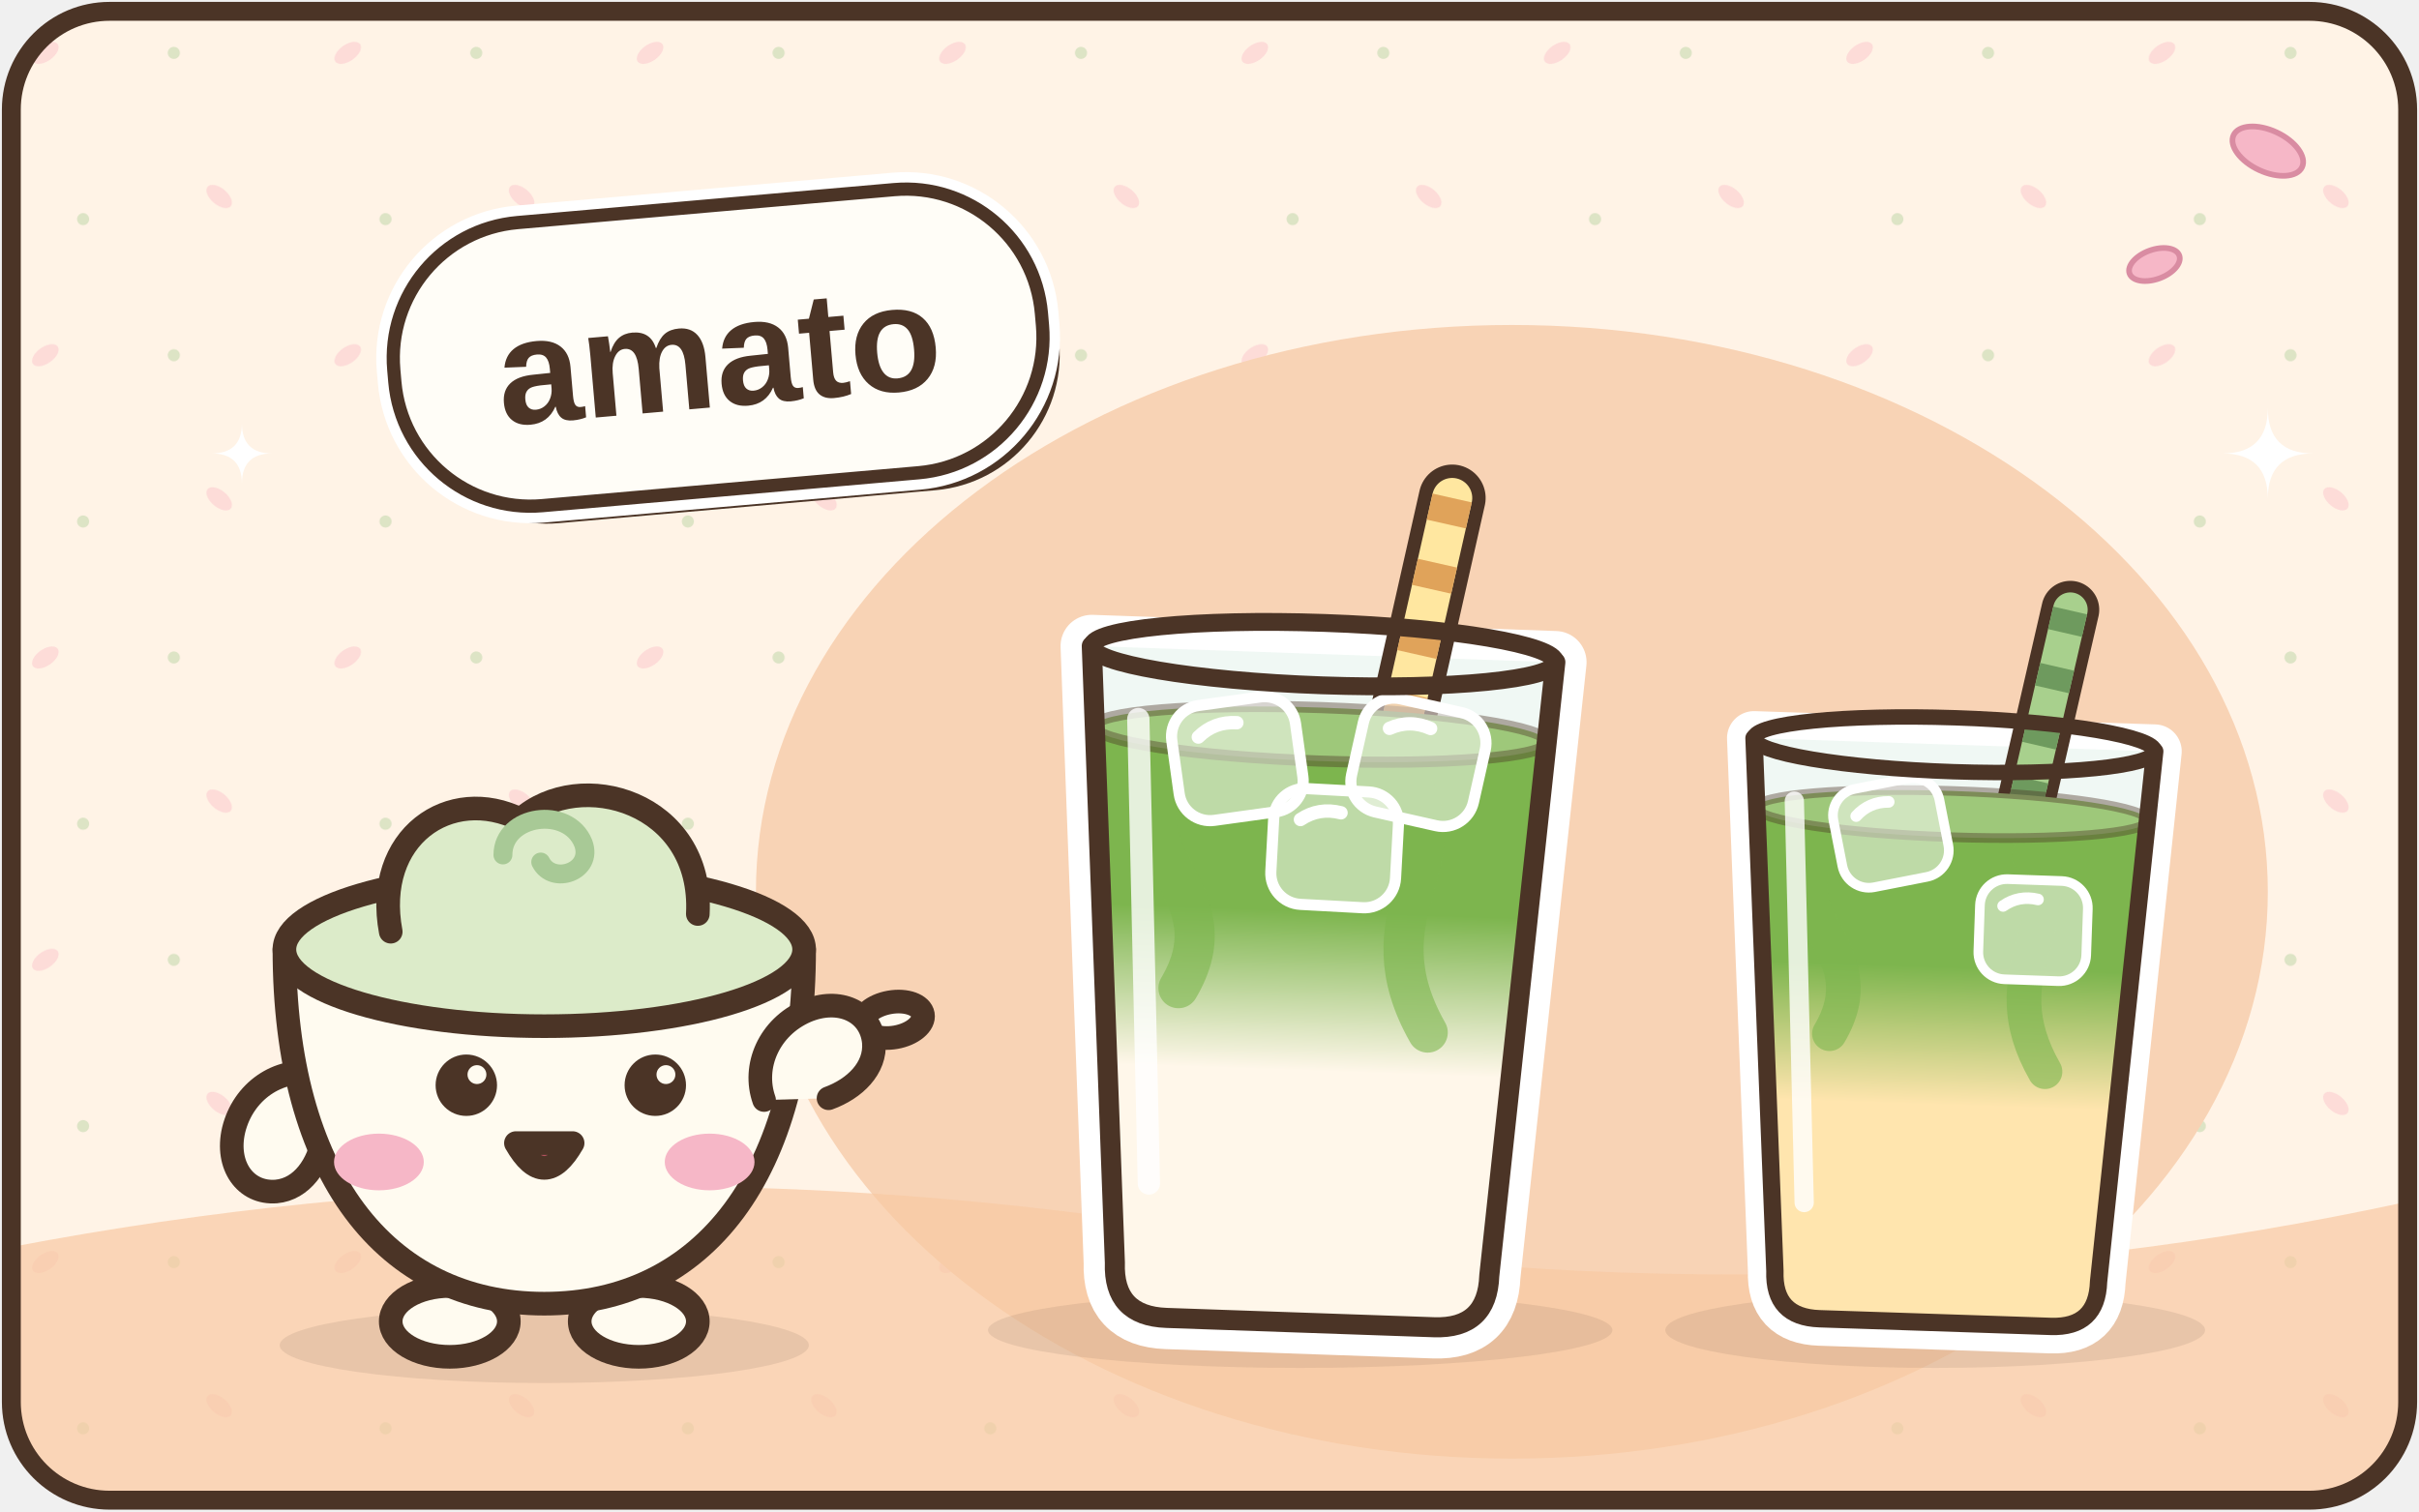
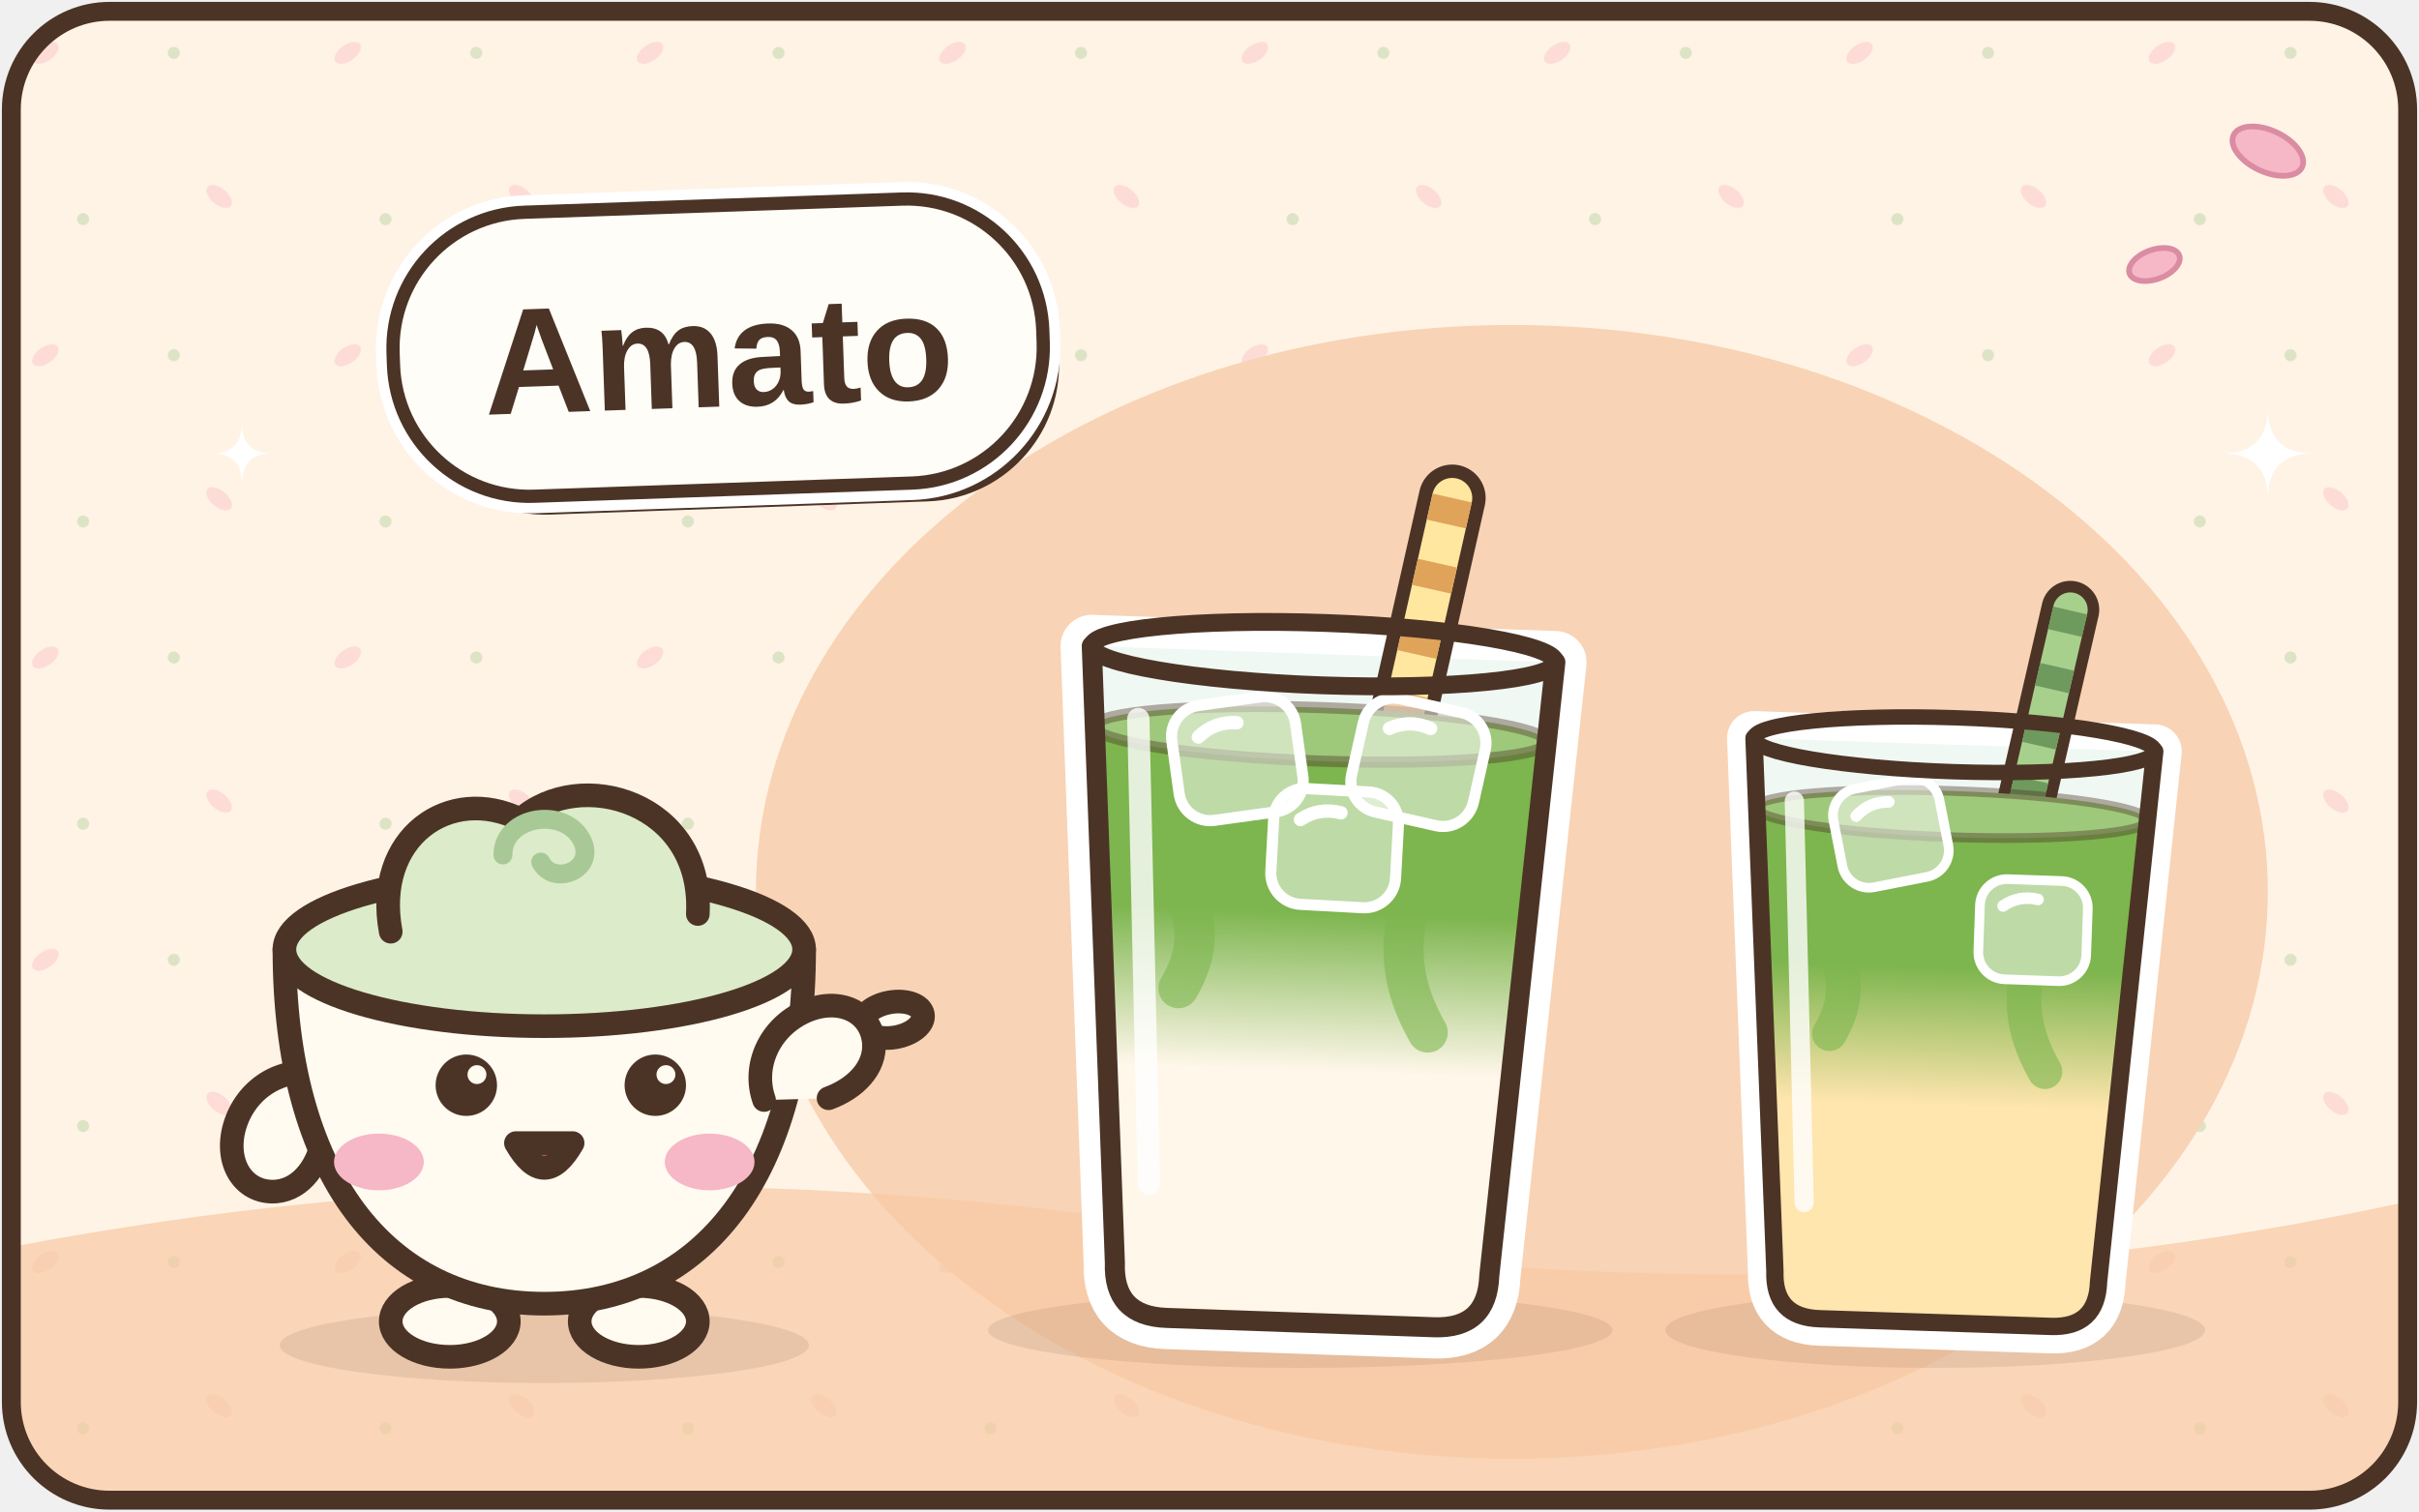
- <svg xmlns="http://www.w3.org/2000/svg" viewBox="0 0 640 400" width="640" height="400" class="art-event" role="img" aria-label="amato" font-family="'M PLUS Rounded 1c', ui-rounded, 'Hiragino Maru Gothic ProN', 'Arial Rounded MT Bold', Nunito, Arial, sans-serif">
+ <svg xmlns="http://www.w3.org/2000/svg" viewBox="0 0 640 400" width="640" height="400" class="art-event" role="img" aria-label="Amato" font-family="'M PLUS Rounded 1c', ui-rounded, 'Hiragino Maru Gothic ProN', 'Arial Rounded MT Bold', Nunito, Arial, sans-serif">
  <defs>
    <pattern id="e86gtf2p" width="80" height="80" patternUnits="userSpaceOnUse">
      <g fill="#F6A3B8" fill-opacity=".3">
        <ellipse cx="12" cy="14" rx="4" ry="2.2" transform="rotate(-35 12 14)" />
        <ellipse cx="58" cy="52" rx="4" ry="2.2" transform="rotate(40 58 52)" />
      </g>
      <g fill="#8CBF7A" fill-opacity=".3">
        <circle cx="46" cy="14" r="1.6" />
        <circle cx="22" cy="58" r="1.6" />
      </g>
    </pattern>
    <linearGradient id="e86gtf2d0l" gradientUnits="userSpaceOnUse" x1="0" x2="0" y1="-132" y2="-4">
      <stop offset="0%" stop-color="#7DB54E" />
      <stop offset="31%" stop-color="#7DB54E" />
      <stop offset="59%" stop-color="#FFF7EA" />
      <stop offset="100%" stop-color="#FFF7EA" />
    </linearGradient>
    <clipPath id="e86gtf2d0c">
      <path d="M-52 -150L-42 -12Q-42 0 -30 0L30 0Q42 0 42 -12L52 -150Z" />
    </clipPath>
    <linearGradient id="e86gtf2d1l" gradientUnits="userSpaceOnUse" x1="0" x2="0" y1="-132" y2="-4">
      <stop offset="0%" stop-color="#7DB54E" />
      <stop offset="31%" stop-color="#7DB54E" />
      <stop offset="59%" stop-color="#FFE5AE" />
      <stop offset="100%" stop-color="#FFE5AE" />
    </linearGradient>
    <clipPath id="e86gtf2d1c">
      <path d="M-52 -150L-42 -12Q-42 0 -30 0L30 0Q42 0 42 -12L52 -150Z" />
    </clipPath>
  </defs>
  <rect x="3" y="3" width="634" height="394" rx="26" fill="#FFF3E6" class="art-bg" />
  <rect x="3" y="3" width="634" height="394" rx="26" fill="url(#e86gtf2p)" />
  <ellipse cx="400" cy="236" rx="200" ry="150" fill="#F8D3B5" />
  <path d="M3 330Q160 300 320 326 T 637 318L637 371Q637 397 611 397L29 397Q3 397 3 371Z" fill="#F8C9A2" opacity="0.7" />
  <ellipse cx="344" cy="352" rx="82.6" ry="10" fill="#4B3426" opacity="0.1" />
  <g transform="translate(344 350) rotate(2) scale(1.18)">
    <path d="M-52 -150L-42 -12Q-42 0 -30 0L30 0Q42 0 42 -12L52 -150Z" fill="#FFFFFF" stroke="#FFFFFF" stroke-width="14" stroke-linejoin="round" />
    <path d="M-52 -150L-42 -12Q-42 0 -30 0L30 0Q42 0 42 -12L52 -150Z" fill="#EEF7F3" fill-opacity="0.9" />
    <path d="M-4.2 -18L27.6 -186" fill="none" stroke="#4B3426" stroke-width="15" stroke-linecap="round" stroke-linejoin="round" />
    <path d="M-4.2 -18L27.6 -186" fill="none" stroke="#FFE7A0" stroke-width="9" stroke-linecap="round" stroke-linejoin="round" />
    <path d="M-4.2 -18L27.6 -186" fill="none" stroke="#E0A35A" stroke-width="9" stroke-linecap="butt" stroke-linejoin="round" stroke-dasharray="6 9" />
    <g clip-path="url(#e86gtf2d0c)">
      <rect x="-80" y="-132" width="160" height="132" fill="url(#e86gtf2d0l)" />
      <path d="M-33.9 -122 c -10 20 16 26 4 48M20.3 -122 c 12 18 -10 30 6 56" fill="none" stroke="#7DB54E" stroke-width="9" stroke-linecap="round" stroke-linejoin="round" opacity="0.6" />
      <ellipse cx="0" cy="-132" rx="50.8" ry="6" fill="#9EC87A" stroke="#4B3426" stroke-width="2.5" stroke-opacity="0.4" />
      <rect x="-32.5" y="-138.9" width="28" height="26" rx="7" transform="rotate(-9.9 -18.5 -125.9)" fill="#FFFFFF" fill-opacity="0.5" stroke="#FFFFFF" stroke-width="2.5" stroke-opacity="1" />
      <path d="M-26.5 -131.9 q 4 -3 9 -2" transform="rotate(-9.9 -18.5 -125.9)" fill="none" stroke="#FFFFFF" stroke-width="3" stroke-linecap="round" stroke-linejoin="round" />
      <rect x="-10" y="-119.6" width="28" height="26" rx="7" transform="rotate(1.1 4 -106.6)" fill="#FFFFFF" fill-opacity="0.5" stroke="#FFFFFF" stroke-width="2.5" stroke-opacity="1" />
      <path d="M-4 -112.6 q 4 -3 9 -2" transform="rotate(1.1 4 -106.6)" fill="none" stroke="#FFFFFF" stroke-width="3" stroke-linecap="round" stroke-linejoin="round" />
      <rect x="8.1" y="-139.5" width="28" height="26" rx="7" transform="rotate(10.7 22.1 -126.5)" fill="#FFFFFF" fill-opacity="0.5" stroke="#FFFFFF" stroke-width="2.5" stroke-opacity="1" />
      <path d="M14.1 -132.5 q 4 -3 9 -2" transform="rotate(10.7 22.1 -126.5)" fill="none" stroke="#FFFFFF" stroke-width="3" stroke-linecap="round" stroke-linejoin="round" />
    </g>
    <path d="M-35 -30L-41 -134" fill="none" stroke="#FFFFFF" stroke-width="5" stroke-linecap="round" stroke-linejoin="round" opacity="0.8" />
    <path d="M-52 -150L-42 -12Q-42 0 -30 0L30 0Q42 0 42 -12L52 -150" fill="none" stroke="#4B3426" stroke-width="4.5" stroke-linecap="round" stroke-linejoin="round" />
    <ellipse cx="0" cy="-150" rx="52" ry="7" fill="none" stroke="#4B3426" stroke-width="4" />
  </g>
  <ellipse cx="512" cy="352" rx="71.4" ry="10" fill="#4B3426" opacity="0.1" />
  <g transform="translate(512 350) rotate(1.9) scale(1.02)">
    <path d="M-52 -150L-42 -12Q-42 0 -30 0L30 0Q42 0 42 -12L52 -150Z" fill="#FFFFFF" stroke="#FFFFFF" stroke-width="14" stroke-linejoin="round" />
    <path d="M-52 -150L-42 -12Q-42 0 -30 0L30 0Q42 0 42 -12L52 -150Z" fill="#EEF7F3" fill-opacity="0.9" />
    <path d="M-4 -18L28.9 -186" fill="none" stroke="#4B3426" stroke-width="15" stroke-linecap="round" stroke-linejoin="round" />
    <path d="M-4 -18L28.9 -186" fill="none" stroke="#A8D08D" stroke-width="9" stroke-linecap="round" stroke-linejoin="round" />
    <path d="M-4 -18L28.9 -186" fill="none" stroke="#6E9A5E" stroke-width="9" stroke-linecap="butt" stroke-linejoin="round" stroke-dasharray="6 9" />
    <g clip-path="url(#e86gtf2d1c)">
      <rect x="-80" y="-132" width="160" height="132" fill="url(#e86gtf2d1l)" />
      <path d="M-33.9 -122 c -10 20 16 26 4 48M20.3 -122 c 12 18 -10 30 6 56" fill="none" stroke="#7DB54E" stroke-width="9" stroke-linecap="round" stroke-linejoin="round" opacity="0.6" />
      <ellipse cx="0" cy="-132" rx="50.8" ry="6" fill="#9EC87A" stroke="#4B3426" stroke-width="2.5" stroke-opacity="0.4" />
      <rect x="-29.7" y="-139.6" width="28" height="26" rx="7" transform="rotate(-13 -15.7 -126.6)" fill="#FFFFFF" fill-opacity="0.5" stroke="#FFFFFF" stroke-width="2.5" stroke-opacity="1" />
      <path d="M-23.7 -132.6 q 4 -3 9 -2" transform="rotate(-13 -15.7 -126.6)" fill="none" stroke="#FFFFFF" stroke-width="3" stroke-linecap="round" stroke-linejoin="round" />
      <rect x="8" y="-115.6" width="28" height="26" rx="7" transform="rotate(0.1 22 -102.6)" fill="#FFFFFF" fill-opacity="0.5" stroke="#FFFFFF" stroke-width="2.5" stroke-opacity="1" />
      <path d="M14 -108.6 q 4 -3 9 -2" transform="rotate(0.1 22 -102.6)" fill="none" stroke="#FFFFFF" stroke-width="3" stroke-linecap="round" stroke-linejoin="round" />
    </g>
    <path d="M-35 -30L-41 -134" fill="none" stroke="#FFFFFF" stroke-width="5" stroke-linecap="round" stroke-linejoin="round" opacity="0.8" />
    <path d="M-52 -150L-42 -12Q-42 0 -30 0L30 0Q42 0 42 -12L52 -150" fill="none" stroke="#4B3426" stroke-width="4.5" stroke-linecap="round" stroke-linejoin="round" />
    <ellipse cx="0" cy="-150" rx="52" ry="7" fill="none" stroke="#4B3426" stroke-width="4" />
  </g>
  <ellipse cx="144" cy="356" rx="70" ry="10" fill="#4B3426" opacity="0.1" />
  <g transform="translate(44 170) scale(3.125)">
    <path class="m-o m-c m-arm-l" stroke="#4B3426" stroke-width="2" stroke-linejoin="round" stroke-linecap="round" fill="#FFFBF0" d="M12.5 36.5c-3-.5-6 1.5-6.8 4.8-.7 3 1 5.4 3.6 5.2 2.2-.2 3.6-2.3 4-4.6" />
    <g class="m-feet">
      <ellipse class="m-o m-c m-foot-l" stroke="#4B3426" stroke-width="2" stroke-linejoin="round" stroke-linecap="round" fill="#FFFBF0" cx="24" cy="57.5" rx="5" ry="3" />
      <ellipse class="m-o m-c m-foot-r" stroke="#4B3426" stroke-width="2" stroke-linejoin="round" stroke-linecap="round" fill="#FFFBF0" cx="40" cy="57.5" rx="5" ry="3" />
    </g>
    <path class="m-o m-c m-cup" stroke="#4B3426" stroke-width="2" stroke-linejoin="round" stroke-linecap="round" fill="#FFFBF0" d="M10 26c0 19 8.5 30 22 30s22-11 22-30z" />
    <g class="m-foamg">
      <ellipse class="m-o m-f" stroke="#4B3426" stroke-width="2" stroke-linejoin="round" stroke-linecap="round" fill="#DCEBC9" cx="32" cy="26" rx="22" ry="6.5" />
      <path class="m-o m-f" stroke="#4B3426" stroke-width="2" stroke-linejoin="round" stroke-linecap="round" fill="#DCEBC9" d="M19 24.5c-1.5-8 5-12.5 11-9.5 5-4.5 15.5-1.5 15 8" />
      <path class="m-s" fill="none" stroke="#A8C996" stroke-width="1.6" stroke-linecap="round" d="M28.5 18c0-3.4 5.5-4.2 6.8-1 .9 2.4-2.6 3.6-3.6 1.6" />
    </g>
    <g class="m-look">
      <g class="m-eyes" transform="translate(1.4 -1)">
        <circle class="m-ink" fill="#4B3426" cx="24" cy="38.5" r="2.6" />
        <circle class="m-ink" fill="#4B3426" cx="40" cy="38.5" r="2.6" />
        <circle class="m-hi" fill="#FFFBF0" cx="24.9" cy="37.6" r=".8" />
        <circle class="m-hi" fill="#FFFBF0" cx="40.9" cy="37.6" r=".8" />
      </g>
    </g>
    <ellipse class="m-blush" fill="#F6B7C7" cx="18" cy="44" rx="3.8" ry="2.4" />
    <ellipse class="m-blush" fill="#F6B7C7" cx="46" cy="44" rx="3.8" ry="2.4" />
    <path class="m-o m-in m-mouth" stroke="#4B3426" stroke-width="2" stroke-linejoin="round" stroke-linecap="round" fill="#B4535F" d="M29.6 42.4q2.4 4.2 4.8 0z" />
    <g transform="rotate(-100 52 38)">
      <g class="m-arm-r">
        <ellipse class="m-o m-c" stroke="#4B3426" stroke-width="2" stroke-linejoin="round" stroke-linecap="round" fill="#FFFBF0" cx="56.3" cy="48.4" rx="1.5" ry="2.6" />
        <path class="m-o m-c" stroke="#4B3426" stroke-width="2" stroke-linejoin="round" stroke-linecap="round" fill="#FFFBF0" d="M51.5 36.5c3-.5 6 1.5 6.8 4.8.7 3-1 5.4-3.6 5.2-2.2-.2-3.6-2.3-4-4.6" />
      </g>
    </g>
  </g>
  <ellipse cx="600" cy="40" rx="10" ry="5.5" transform="rotate(25 600 40)" fill="#F6B7C7" stroke="#D98CA2" stroke-width="1.5" />
  <ellipse cx="570" cy="70" rx="7" ry="3.9" transform="rotate(-20 570 70)" fill="#F6B7C7" stroke="#D98CA2" stroke-width="1.5" />
  <ellipse cx="250" cy="120" rx="6" ry="3.3" transform="rotate(40 250 120)" fill="#F6B7C7" stroke="#D98CA2" stroke-width="1.5" />
  <path d="M600 108Q600 120 612 120Q600 120 600 132Q600 120 588 120Q600 120 600 108Z" fill="#FFFFFF" />
  <path d="M256 51Q256 60 265 60Q256 60 256 69Q256 60 247 60Q256 60 256 51Z" fill="#FFFFFF" />
  <path d="M64 112Q64 120 72 120Q64 120 64 128Q64 120 56 120Q64 120 64 112Z" fill="#FFFFFF" />
-   <g transform="rotate(-5 190 92)">
+   <g transform="rotate(-2 190 92)">
    <rect x="108" y="59.4" width="172" height="75.2" rx="36" fill="#4B3426" />
    <rect x="104" y="54.4" width="172" height="75.2" rx="36" fill="#FFFDF7" stroke="#FFFFFF" stroke-width="9" paint-order="stroke" />
    <rect x="104" y="54.4" width="172" height="75.2" rx="36" fill="none" stroke="#4B3426" stroke-width="3.5" />
-     <text x="190" y="107.6" font-size="40" font-weight="800" text-anchor="middle" fill="#4B3426">amato</text>
+     <text x="190" y="107.6" font-size="40" font-weight="800" text-anchor="middle" fill="#4B3426">Amato</text>
  </g>
  <rect x="3" y="3" width="634" height="394" rx="26" fill="none" stroke="#4B3426" stroke-width="5" />
</svg>
